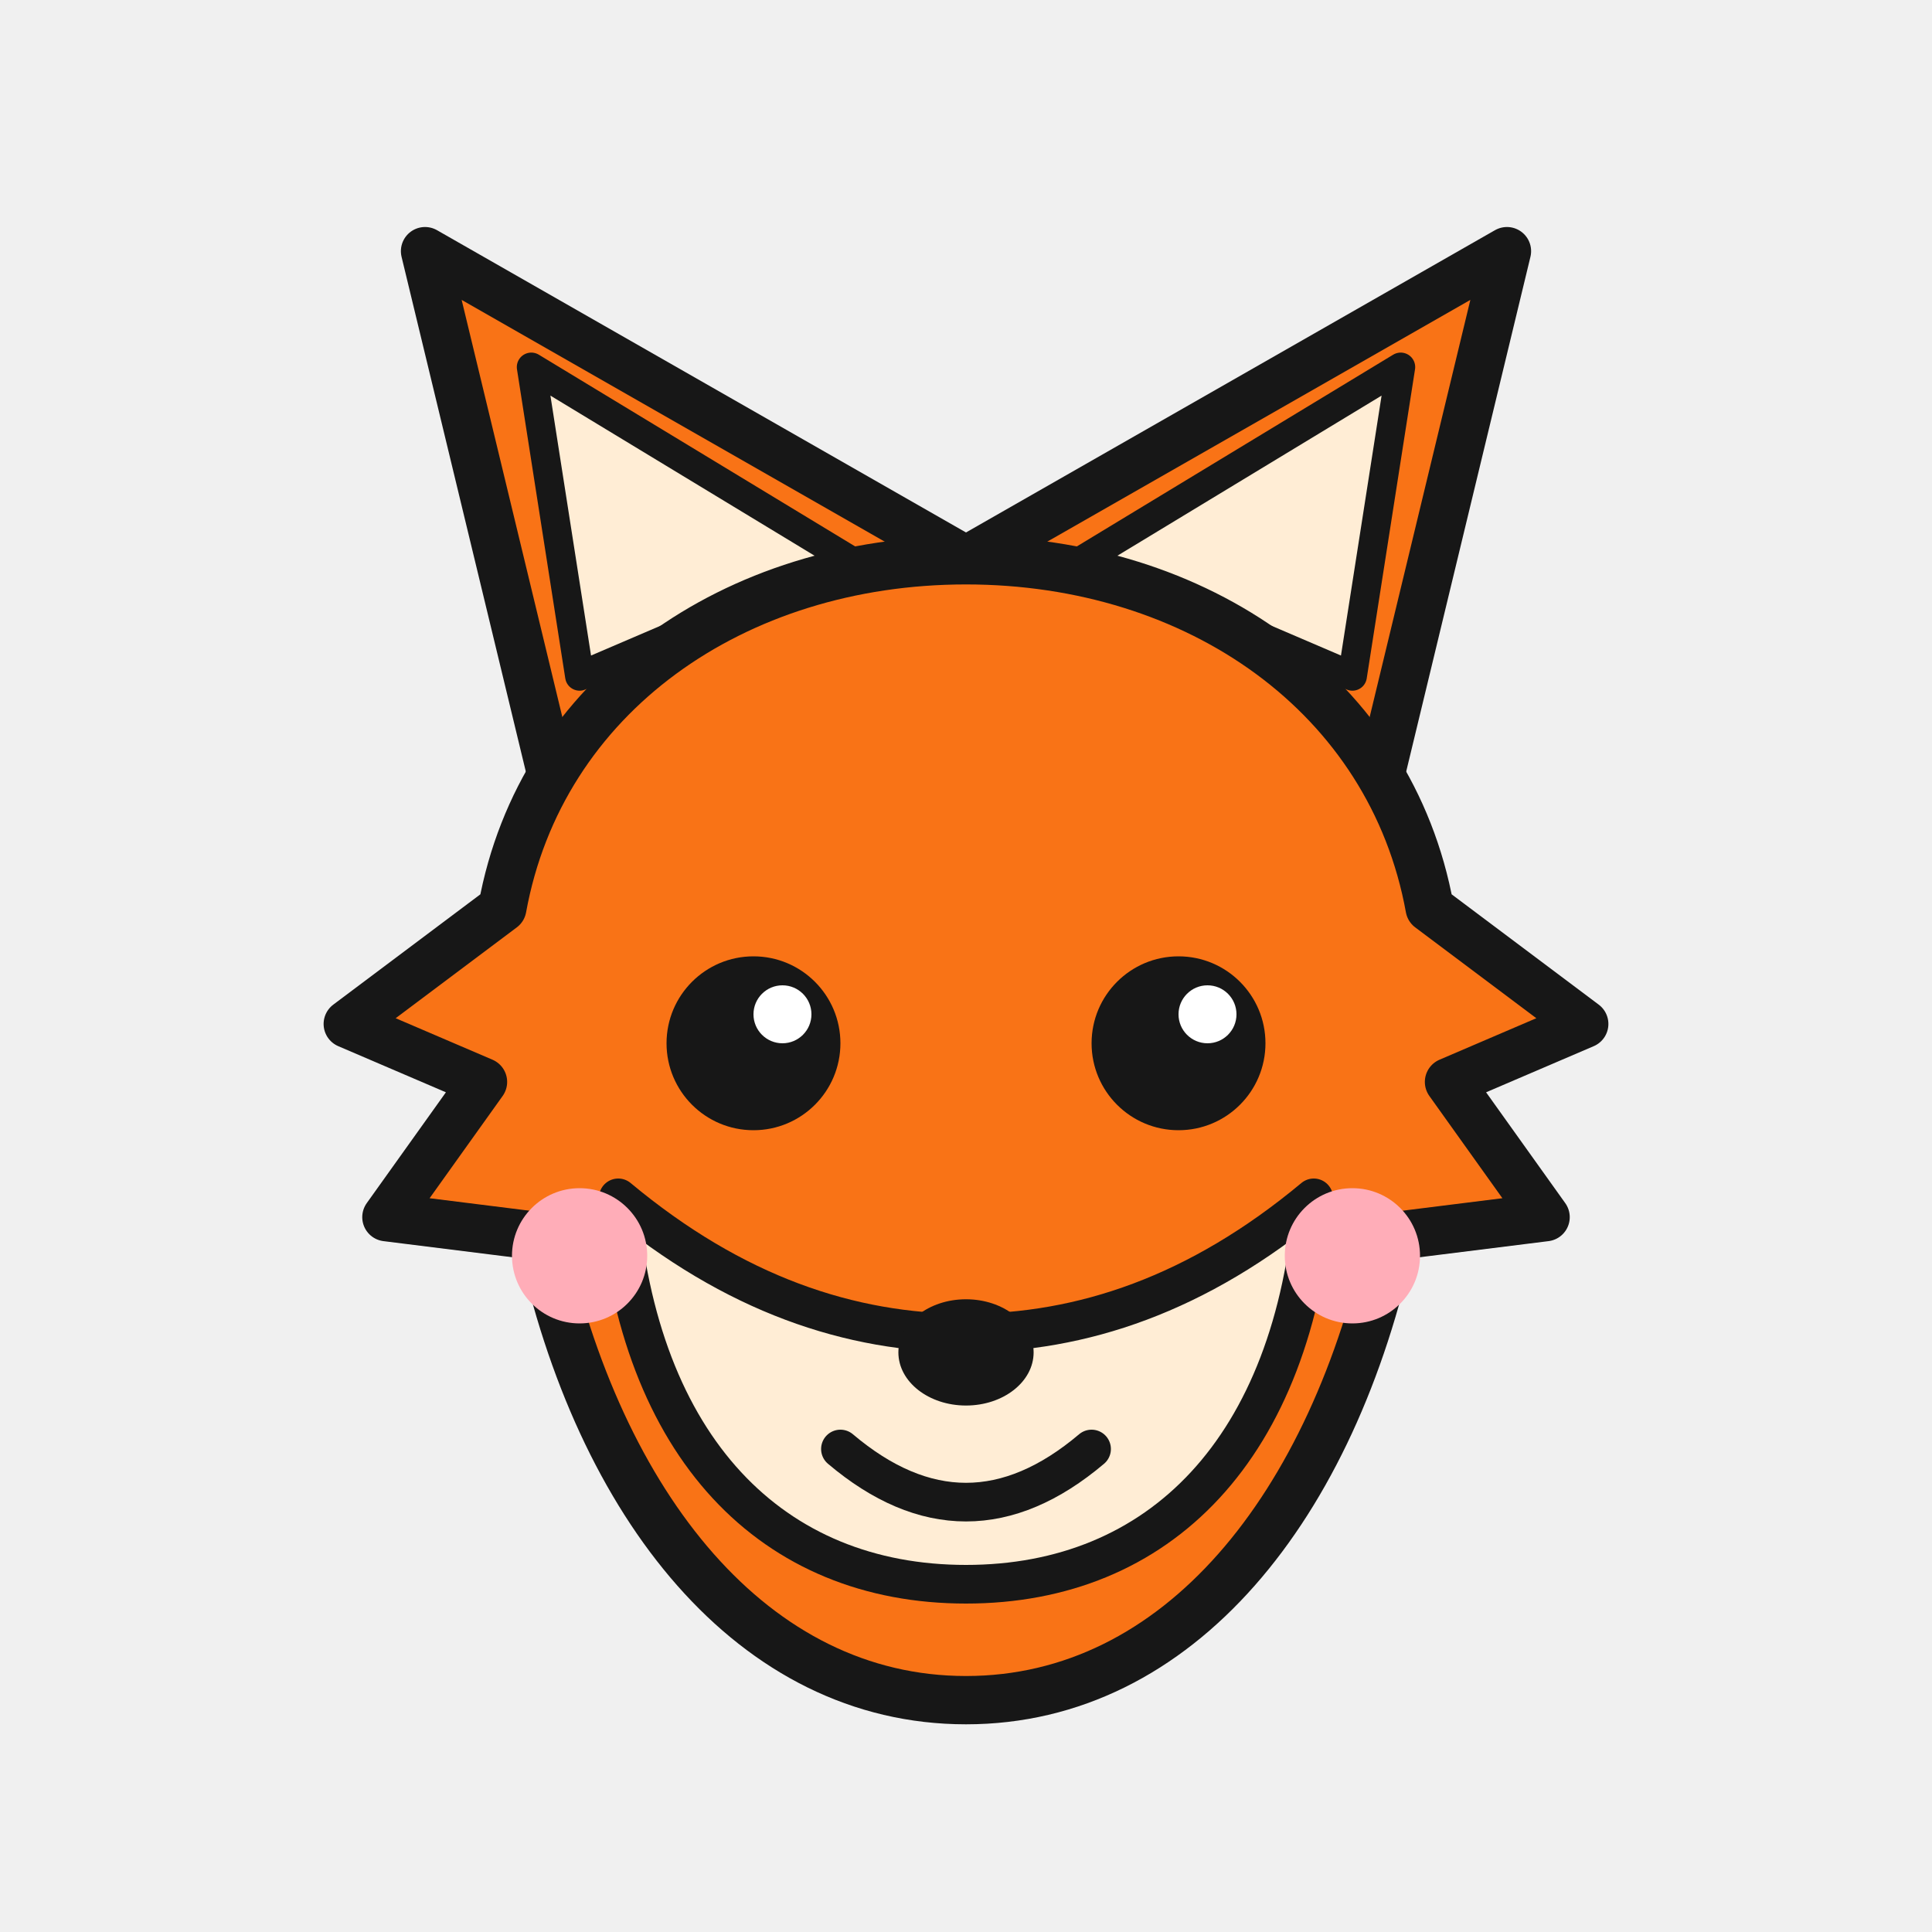
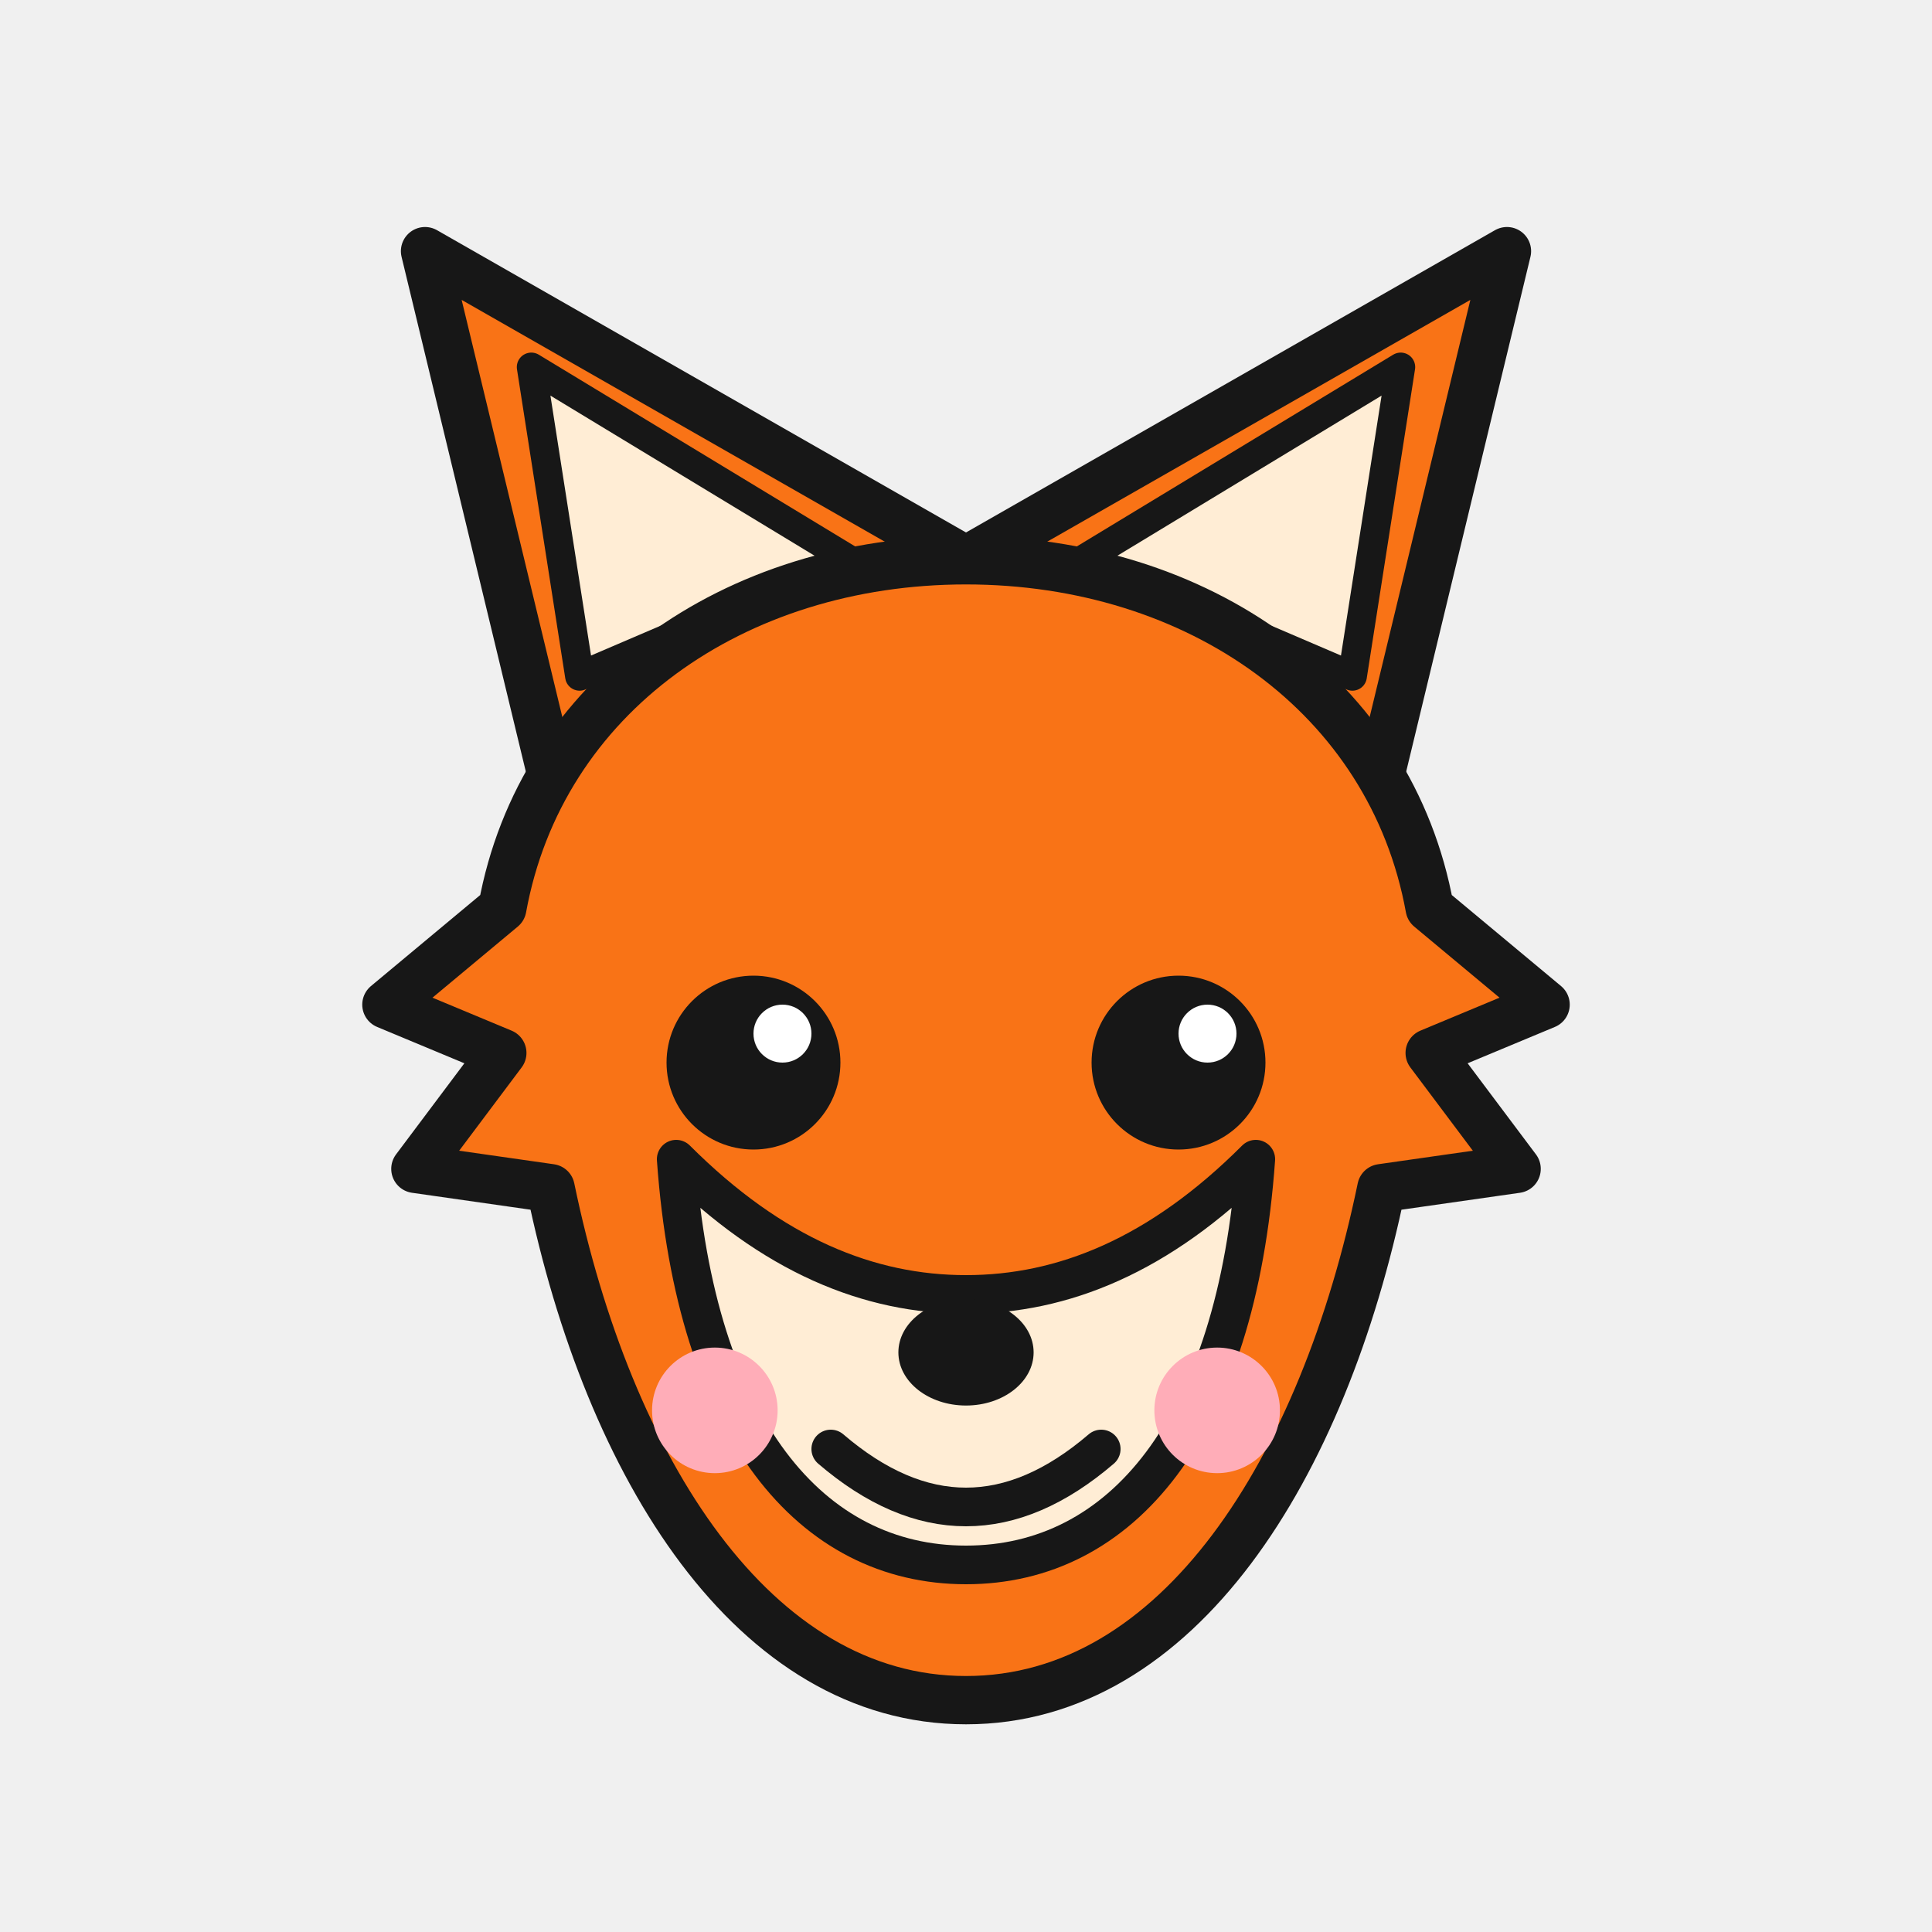
<svg xmlns="http://www.w3.org/2000/svg" viewBox="0 0 200 200" role="img" aria-label="Nina si Rubah">
  <path d="M58 84l-14-58 56 32z" fill="#F97316" stroke="#171717" stroke-width="5" stroke-linejoin="round" />
  <path d="M142 84l14-58-56 32z" fill="#F97316" stroke="#171717" stroke-width="5" stroke-linejoin="round" />
  <path d="M60 70l-5-32 33 20z" fill="#FFEDD5" stroke="#171717" stroke-width="3" stroke-linejoin="round" />
  <path d="M140 70l5-32-33 20z" fill="#FFEDD5" stroke="#171717" stroke-width="3" stroke-linejoin="round" />
-   <path d="M52 94l-16 12 14 6-10 14 16 2c6 28 22 48 44 48s38-20 44-48l16-2-10-14 14-6-16-12c-4-22-24-36-48-36s-44 14-48 36z" fill="#F97316" stroke="#171717" stroke-width="5" stroke-linejoin="round" />
-   <path d="M64 124c2 26 16 40 36 40s34-14 36-40c-12 10-24 14-36 14s-24-4-36-14z" fill="#FFEDD5" stroke="#171717" stroke-width="4" stroke-linejoin="round" />
-   <circle cx="78" cy="108" r="9" fill="#171717" />
-   <circle cx="122" cy="108" r="9" fill="#171717" />
-   <circle cx="81" cy="105" r="3" fill="#FFFFFF" />
-   <circle cx="125" cy="105" r="3" fill="#FFFFFF" />
-   <circle cx="60" cy="130" r="7" fill="#FFADB8" />
-   <circle cx="140" cy="130" r="7" fill="#FFADB8" />
+   <path d="M52 94l-12 10 12 5-9 12 14 2c6 29 21 53 43 53s37-24 43-53l14-2-9-12 12-5-12-10c-4-22-24-36-48-36s-44 14-48 36z" fill="#F97316" stroke="#171717" stroke-width="5" stroke-linejoin="round" />
+   <path d="M70 120c2 28 14 42 30 42s28-14 30-42c-10 10-20 14-30 14s-20-4-30-14z" fill="#FFEDD5" stroke="#171717" stroke-width="4" stroke-linejoin="round" />
+   <circle cx="78" cy="110" r="9" fill="#171717" />
+   <circle cx="122" cy="110" r="9" fill="#171717" />
+   <circle cx="81" cy="107" r="3" fill="#FFFFFF" />
+   <circle cx="125" cy="107" r="3" fill="#FFFFFF" />
+   <circle cx="74" cy="146" r="6.5" fill="#FFADB8" />
+   <circle cx="126" cy="146" r="6.5" fill="#FFADB8" />
  <ellipse cx="100" cy="140" rx="7" ry="5.5" fill="#171717" />
-   <path d="M87 150q13 11 26 0" stroke="#171717" stroke-width="4" stroke-linecap="round" fill="none" />
+   <path d="M86 150q14 12 28 0" stroke="#171717" stroke-width="4" stroke-linecap="round" fill="none" />
</svg>
